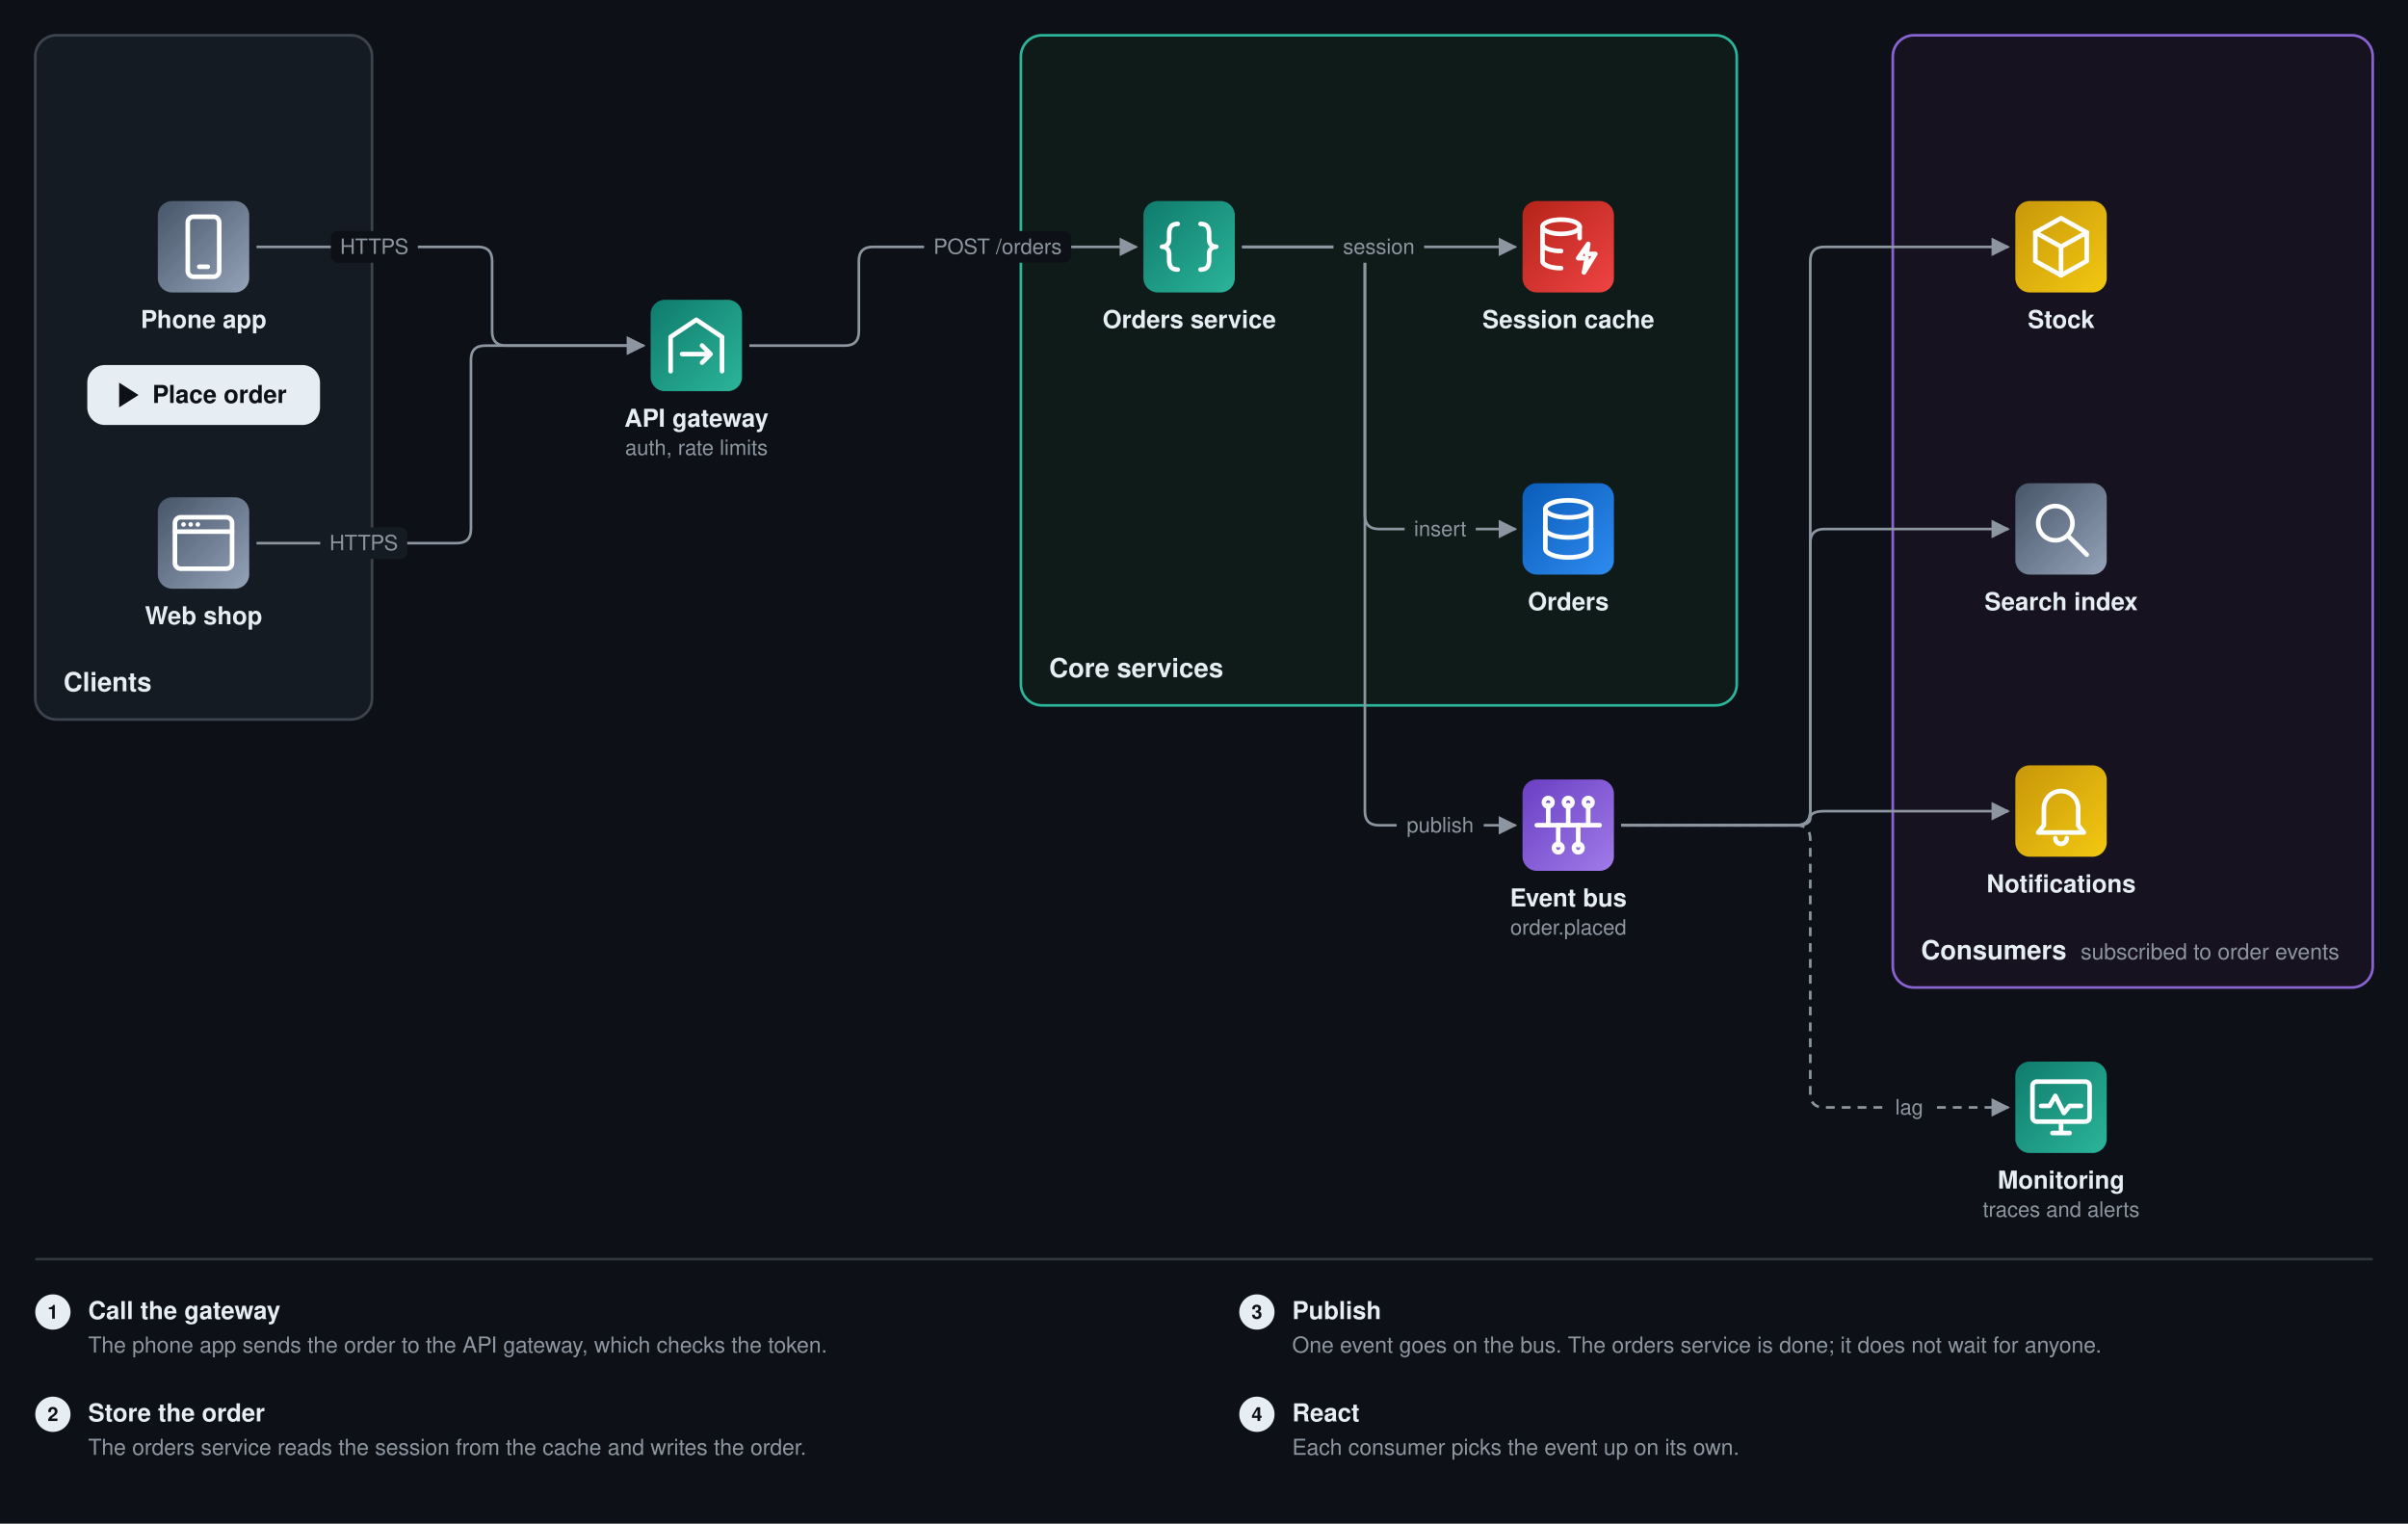
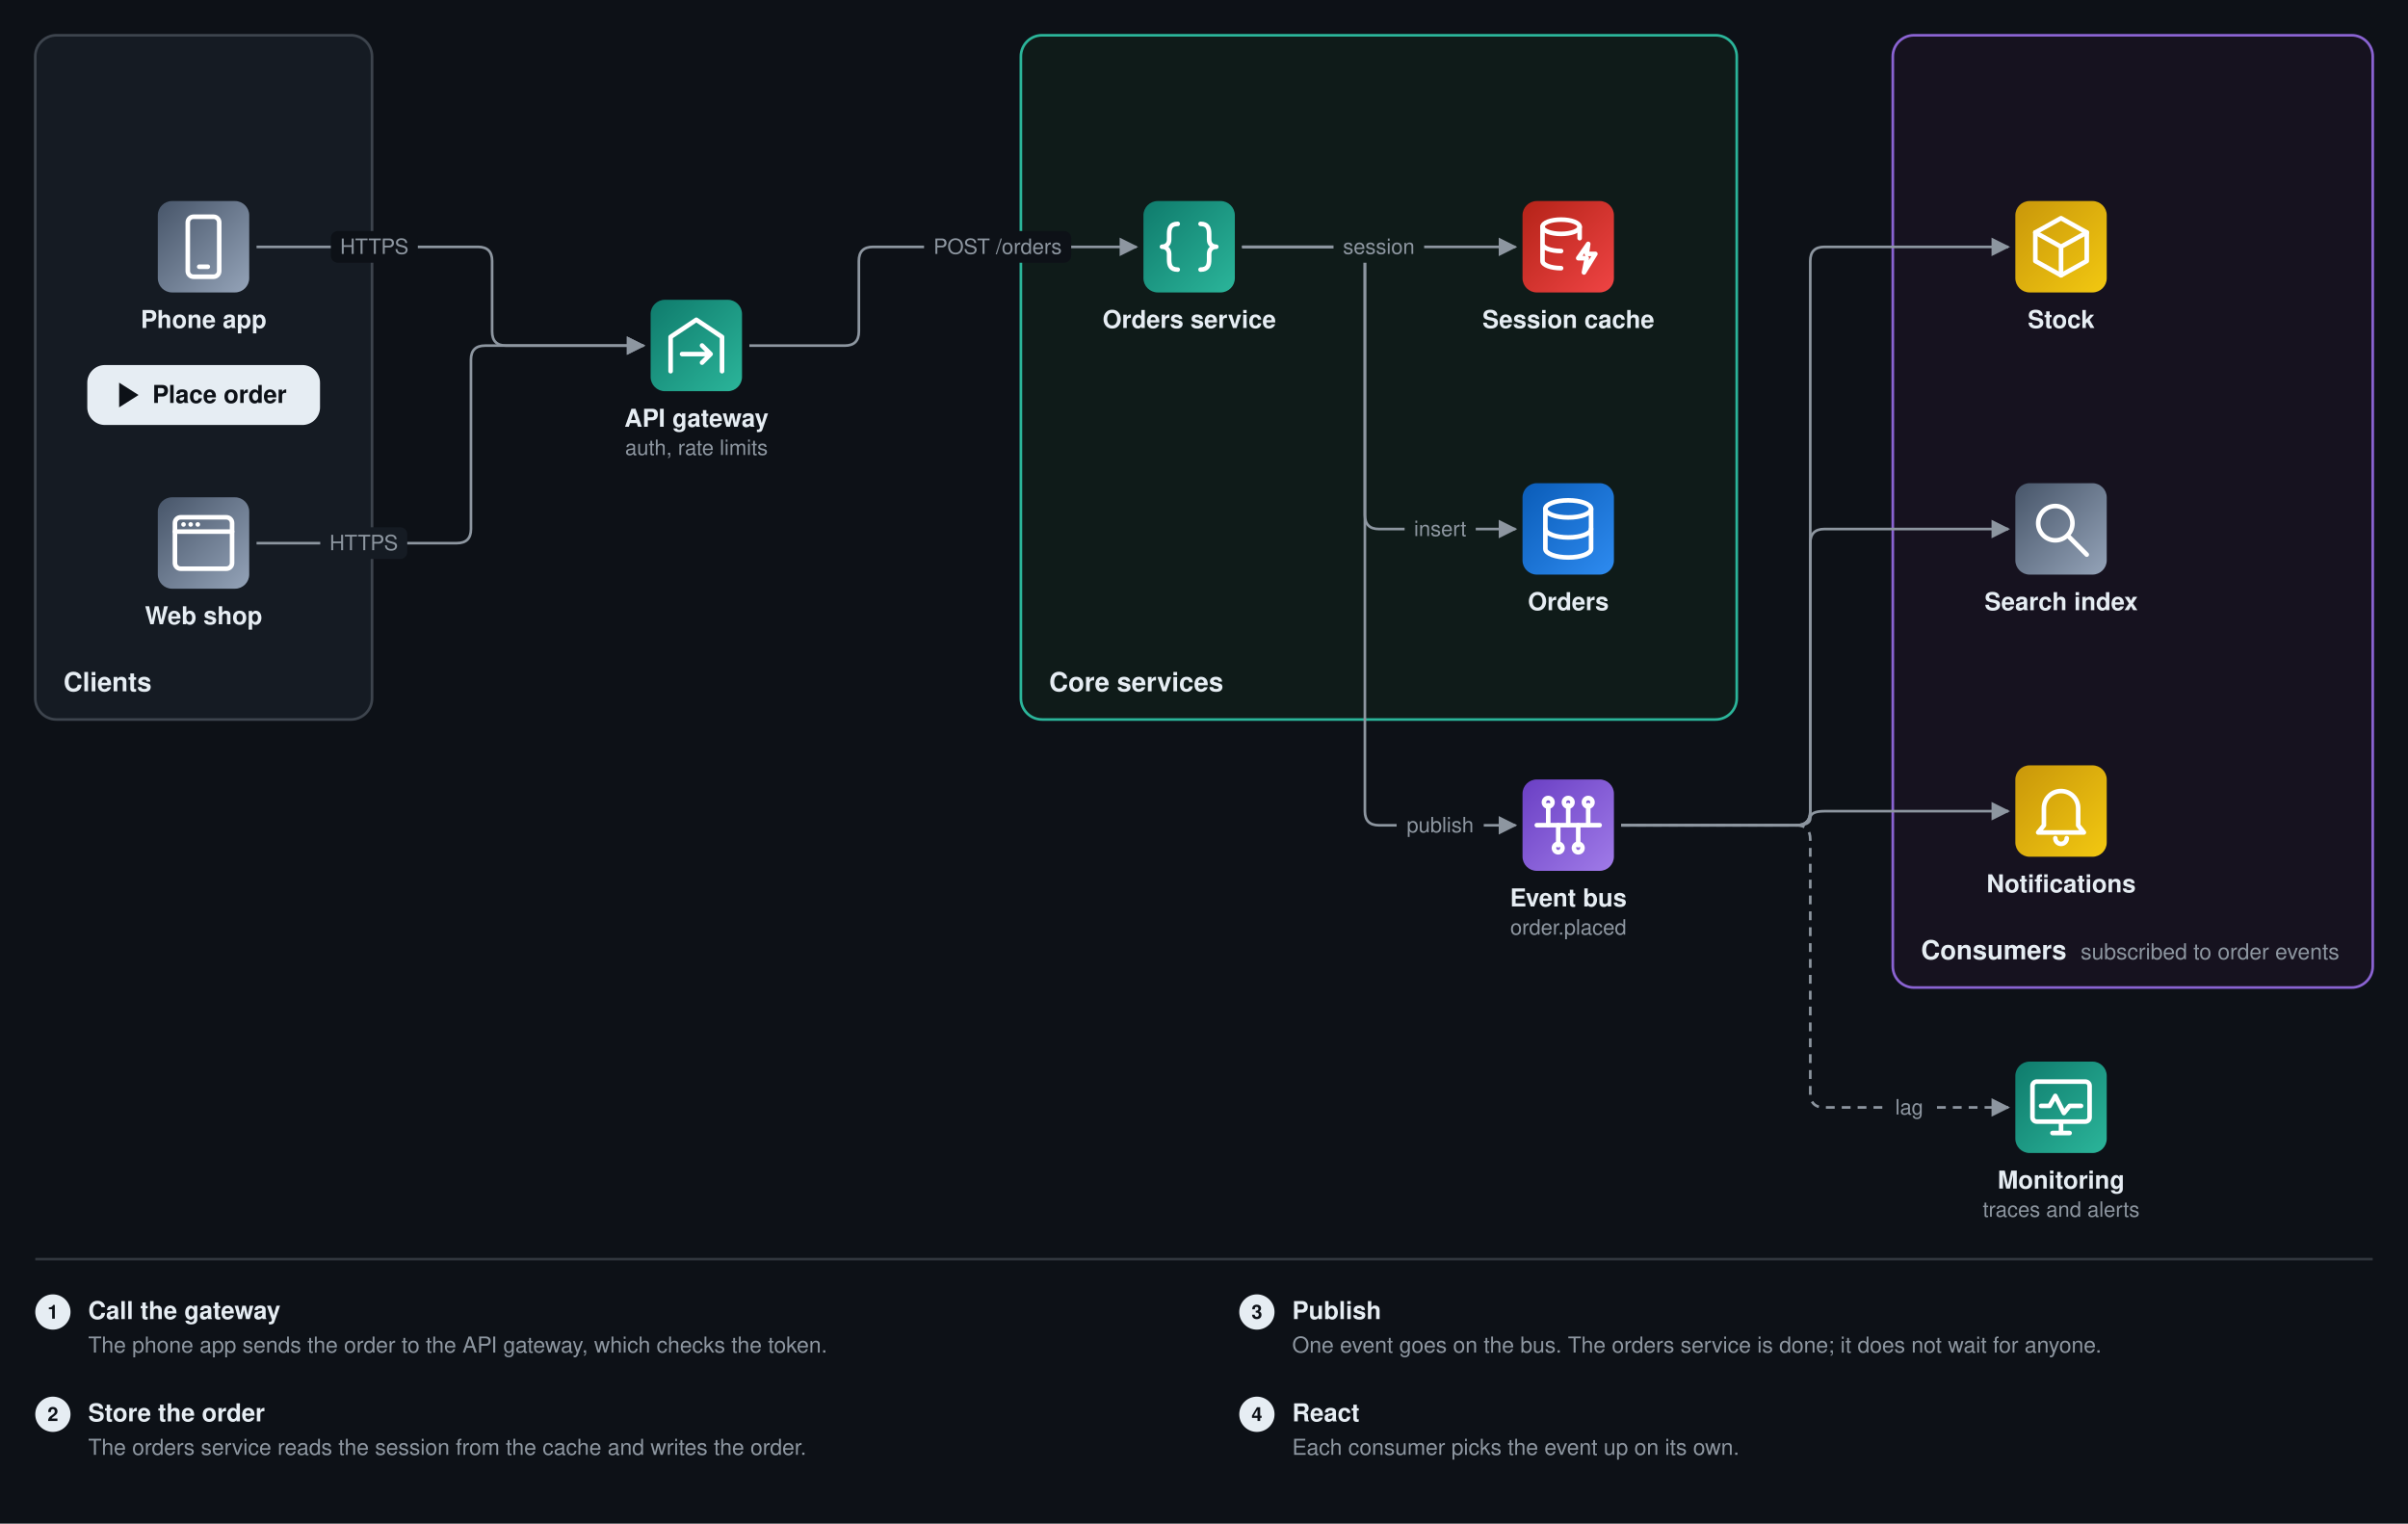
<svg xmlns="http://www.w3.org/2000/svg" viewBox="-115.5 -140 1365.7 864" width="1365.7" height="864" font-family="-apple-system, BlinkMacSystemFont, 'Segoe UI', Helvetica, Arial, sans-serif" role="img" aria-label="Phone and web clients call one gateway. The orders service stores each order and publishes an event, and three consumers react to it on their own: stock, search and notifications.">
  <defs>
    <linearGradient id="tile-amber" x1="0" y1="0" x2="1" y2="1">
      <stop offset="0" stop-color="#c9970a" />
      <stop offset="1" stop-color="#f2c811" />
    </linearGradient>
    <linearGradient id="tile-blue" x1="0" y1="0" x2="1" y2="1">
      <stop offset="0" stop-color="#0a5cb8" />
      <stop offset="1" stop-color="#2e8bf0" />
    </linearGradient>
    <linearGradient id="tile-red" x1="0" y1="0" x2="1" y2="1">
      <stop offset="0" stop-color="#b42318" />
      <stop offset="1" stop-color="#ef4444" />
    </linearGradient>
    <linearGradient id="tile-slate" x1="0" y1="0" x2="1" y2="1">
      <stop offset="0" stop-color="#475569" />
      <stop offset="1" stop-color="#94a3b8" />
    </linearGradient>
    <linearGradient id="tile-teal" x1="0" y1="0" x2="1" y2="1">
      <stop offset="0" stop-color="#0f7b6c" />
      <stop offset="1" stop-color="#2bb59a" />
    </linearGradient>
    <linearGradient id="tile-violet" x1="0" y1="0" x2="1" y2="1">
      <stop offset="0" stop-color="#6a3fc4" />
      <stop offset="1" stop-color="#a07be8" />
    </linearGradient>
  </defs>
  <rect x="-115.5" y="-140" width="1365.7" height="864" fill="#0d1117" />
  <g class="dg-body">
    <g class="grp" data-id="clients" id="g-clients">
      <rect x="-95.5" y="-120" width="191" height="388" rx="12" stroke-width="1.5" fill="#151b23" stroke="#3d444d" />
      <text class="gtitle" x="-79.5" y="252" font-size="15" font-weight="600" fill="#e6edf3">Clients</text>
    </g>
    <g class="grp" data-id="core" id="g-core">
-       <rect x="463.5" y="-120" width="406" height="380" rx="12" stroke-width="1.5" fill="#0f1b19" stroke="#2bb59a" />
-       <text class="gtitle" x="479.5" y="244" font-size="15" font-weight="600" fill="#e6edf3">Core services</text>
+       <rect x="463.5" y="-120" width="406" height="388" rx="12" stroke-width="1.5" fill="#0f1b19" stroke="#2bb59a" />
+       <text class="gtitle" x="479.5" y="252" font-size="15" font-weight="600" fill="#e6edf3">Core services</text>
    </g>
    <g class="grp" data-id="consumers" id="g-consumers">
      <rect x="958" y="-120" width="272.2" height="540" rx="12" stroke-width="1.5" fill="#16121f" stroke="#8a63d2" />
      <text class="gtitle" x="974" y="404" font-size="15" font-weight="600" fill="#e6edf3">Consumers<tspan class="gsub" dx="8" font-size="12.5" font-weight="400" fill="#8d96a0">subscribed to order events</tspan>
      </text>
    </g>
    <g class="edge" id="e-mobile-_gateway" data-id="mobile-&gt;gateway" data-from="mobile" data-to="gateway">
      <path class="base" d="M30 0 L155.6 0 Q163.6 0 163.6 8 L163.6 48 Q163.6 56 171.6 56 L249.5 56" fill="none" stroke-width="1.5" stroke="#8d96a0" />
      <path class="head" d="M250.5 56L240 61.25L240 50.75z" fill="#8d96a0" />
    </g>
    <g class="edge" id="e-web-_gateway" data-id="web-&gt;gateway" data-from="web" data-to="gateway">
      <path class="base" d="M30 168 L143.6 168 Q151.6 168 151.6 160 L151.6 64 Q151.6 56 159.6 56 L249.5 56" fill="none" stroke-width="1.5" stroke="#8d96a0" />
      <path class="head" d="M250.5 56L240 61.25L240 50.75z" fill="#8d96a0" />
    </g>
    <g class="edge" id="e-gateway-_orders" data-id="gateway-&gt;orders" data-from="gateway" data-to="orders">
      <path class="base" d="M309.5 56 L363.6 56 Q371.6 56 371.6 48 L371.6 8 Q371.6 0 379.6 0 L529 0" fill="none" stroke-width="1.5" stroke="#8d96a0" />
      <path class="head" d="M530 0L519.5 5.25L519.5 -5.25z" fill="#8d96a0" />
    </g>
    <g class="edge" id="e-orders-_cache" data-id="orders-&gt;cache" data-from="orders" data-to="cache">
      <path class="base" d="M589 0 L744 0" fill="none" stroke-width="1.5" stroke="#8d96a0" />
      <path class="head" d="M745 0L734.5 5.25L734.5 -5.25z" fill="#8d96a0" />
    </g>
    <g class="edge" id="e-orders-_db" data-id="orders-&gt;db" data-from="orders" data-to="db">
      <path class="base" d="M589 0 L650.6 0 Q658.6 0 658.6 8 L658.6 152 Q658.6 160 666.6 160 L744 160" fill="none" stroke-width="1.5" stroke="#8d96a0" />
      <path class="head" d="M745 160L734.5 165.25L734.5 154.75z" fill="#8d96a0" />
    </g>
    <g class="edge" id="e-orders-_bus" data-id="orders-&gt;bus" data-from="orders" data-to="bus">
      <path class="base" d="M589 0 L650.6 0 Q658.6 0 658.6 8 L658.6 320 Q658.6 328 666.6 328 L744 328" fill="none" stroke-width="1.5" stroke="#8d96a0" />
      <path class="head" d="M745 328L734.5 333.25L734.5 322.75z" fill="#8d96a0" />
    </g>
    <g class="edge" id="e-bus-_stock" data-id="bus-&gt;stock" data-from="bus" data-to="stock">
      <path class="base" d="M804 328 L903.2 328 Q911.2 328 911.2 320 L911.2 8 Q911.2 0 919.2 0 L1023.5 0" fill="none" stroke-width="1.5" stroke="#8d96a0" />
      <path class="head" d="M1024.5 0L1014 5.25L1014 -5.25z" fill="#8d96a0" />
    </g>
    <g class="edge" id="e-bus-_search" data-id="bus-&gt;search" data-from="bus" data-to="search">
      <path class="base" d="M804 328 L903.2 328 Q911.2 328 911.2 320 L911.2 168 Q911.2 160 919.2 160 L1023.5 160" fill="none" stroke-width="1.5" stroke="#8d96a0" />
      <path class="head" d="M1024.5 160L1014 165.25L1014 154.75z" fill="#8d96a0" />
    </g>
    <g class="edge" id="e-bus-_notify" data-id="bus-&gt;notify" data-from="bus" data-to="notify">
      <path class="base" d="M804 328 L903.2 328 Q911.2 328 911.2 324 L911.2 324 Q911.2 320 919.2 320 L1023.5 320" fill="none" stroke-width="1.5" stroke="#8d96a0" />
      <path class="head" d="M1024.5 320L1014 325.25L1014 314.75z" fill="#8d96a0" />
    </g>
    <g class="edge" id="e-bus-_monitor" data-id="bus-&gt;monitor" data-from="bus" data-to="monitor">
      <path class="base" d="M804 328 L903.2 328 Q911.2 328 911.2 336 L911.2 480 Q911.2 488 919.2 488 L1023.5 488" fill="none" stroke-width="1.5" stroke-dasharray="5 4" stroke="#8d96a0" />
      <path class="head" d="M1024.5 488L1014 493.25L1014 482.75z" fill="#8d96a0" />
    </g>
    <g class="labels">
      <g class="elab" data-edge="mobile-&gt;gateway">
        <rect x="72.13" y="-9" width="49.35" height="18" rx="4" fill="#0d1117" />
        <text class="elabel" x="96.8" y="4" font-size="12" text-anchor="middle" fill="#8d96a0">HTTPS</text>
      </g>
      <g class="elab" data-edge="web-&gt;gateway">
        <rect x="66.13" y="159" width="49.35" height="18" rx="4" fill="#151b23" />
        <text class="elabel" x="90.8" y="172" font-size="12" text-anchor="middle" fill="#8d96a0">HTTPS</text>
      </g>
      <g class="elab" data-edge="gateway-&gt;orders">
        <rect x="408.58" y="-9" width="83.44" height="18" rx="4" fill="#0d1117" />
        <text class="elabel" x="450.3" y="4" font-size="12" text-anchor="middle" fill="#8d96a0">POST /orders</text>
      </g>
      <g class="elab" data-edge="orders-&gt;cache">
        <rect x="640.81" y="-9" width="51.39" height="18" rx="4" fill="#0f1b19" />
        <text class="elabel" x="666.5" y="4" font-size="12" text-anchor="middle" fill="#8d96a0">session</text>
      </g>
      <g class="elab" data-edge="orders-&gt;db">
        <rect x="681.13" y="151" width="40.34" height="18" rx="4" fill="#0f1b19" />
        <text class="elabel" x="701.3" y="164" font-size="12" text-anchor="middle" fill="#8d96a0">insert</text>
      </g>
      <g class="elab" data-edge="orders-&gt;bus">
        <rect x="676.6" y="319" width="49.41" height="18" rx="4" fill="#0d1117" />
        <text class="elabel" x="701.3" y="332" font-size="12" text-anchor="middle" fill="#8d96a0">publish</text>
      </g>
      <g class="elab" data-edge="bus-&gt;monitor">
        <rect x="954" y="479" width="26.7" height="18" rx="4" fill="#0d1117" />
        <text class="elabel" x="967.35" y="492" font-size="12" text-anchor="middle" fill="#8d96a0">lag</text>
      </g>
    </g>
    <g class="node" id="n-mobile" data-id="mobile">
      <g class="tile" transform="translate(-26 -26) scale(0.81)">
        <rect width="64" height="64" rx="10" fill="url(#tile-slate)" />
        <g class="glyph" fill="none" stroke="#fff" stroke-width="3.2" stroke-linecap="round" stroke-linejoin="round">
          <rect x="21" y="11" width="22" height="42" rx="4" />
          <path d="M29 46h6" />
        </g>
      </g>
      <text class="ntitle" x="0" y="46" font-size="14" font-weight="600" text-anchor="middle" fill="#e6edf3">Phone app</text>
      <g class="trigger" data-node="mobile" role="button" tabindex="0" aria-label="Place order: play the scenario" data-plays="order">
        <rect class="btnbg" x="-66" y="67" width="132" height="34" rx="10" fill="#e6edf3" />
        <path class="btnicon" d="M-47.93 77l11 7-11 7z" fill="#0d1117" />
        <text class="btntext" x="9" y="88.5" font-size="14" font-weight="600" text-anchor="middle" fill="#0d1117">Place order</text>
      </g>
    </g>
    <g class="node" id="n-web" data-id="web">
      <g class="tile" transform="translate(-26 142) scale(0.81)">
        <rect width="64" height="64" rx="10" fill="url(#tile-slate)" />
        <g class="glyph" fill="none" stroke="#fff" stroke-width="3.2" stroke-linecap="round" stroke-linejoin="round">
          <rect x="12" y="14" width="40" height="36" rx="4" />
          <path d="M12 24h40M18 19h.01M23 19h.01M28 19h.01" />
        </g>
      </g>
      <text class="ntitle" x="0" y="214" font-size="14" font-weight="600" text-anchor="middle" fill="#e6edf3">Web shop</text>
    </g>
    <g class="node" id="n-gateway" data-id="gateway">
      <g class="tile" transform="translate(253.5 30) scale(0.81)">
        <rect width="64" height="64" rx="10" fill="url(#tile-teal)" />
        <g class="glyph" fill="none" stroke="#fff" stroke-width="3.2" stroke-linecap="round" stroke-linejoin="round">
          <path d="M14 50V26l18-12 18 12v24" />
          <path d="M22 38h20M36 32l6 6-6 6" />
        </g>
      </g>
      <text class="ntitle" x="279.5" y="102" font-size="14" font-weight="600" text-anchor="middle" fill="#e6edf3">API gateway</text>
      <text class="nsub" x="279.5" y="118" font-size="12" text-anchor="middle" fill="#8d96a0">auth, rate limits</text>
    </g>
    <g class="node" id="n-orders" data-id="orders">
      <g class="tile" transform="translate(533 -26) scale(0.81)">
        <rect width="64" height="64" rx="10" fill="url(#tile-teal)" />
        <g class="glyph" fill="none" stroke="#fff" stroke-width="3.2" stroke-linecap="round" stroke-linejoin="round">
          <path d="M24 16c-5 0-6 3-6 7v4c0 3-2 5-5 5 3 0 5 2 5 5v4c0 4 1 7 6 7" />
          <path d="M40 16c5 0 6 3 6 7v4c0 3 2 5 5 5-3 0-5 2-5 5v4c0 4-1 7-6 7" />
        </g>
      </g>
      <text class="ntitle" x="559" y="46" font-size="14" font-weight="600" text-anchor="middle" fill="#e6edf3">Orders service</text>
    </g>
    <g class="node" id="n-cache" data-id="cache">
      <g class="tile" transform="translate(748 -26) scale(0.81)">
        <rect width="64" height="64" rx="10" fill="url(#tile-red)" />
        <g class="glyph" fill="none" stroke="#fff" stroke-width="3.2" stroke-linecap="round" stroke-linejoin="round">
          <ellipse cx="27" cy="18" rx="13" ry="5" />
          <path d="M14 18v24c0 2.8 5.8 5 13 5M40 18v8M14 30c0 2.8 5.8 5 13 5" />
          <path d="M46 30l-7 10h6l-2 10 8-13h-6z" />
        </g>
      </g>
      <text class="ntitle" x="774" y="46" font-size="14" font-weight="600" text-anchor="middle" fill="#e6edf3">Session cache</text>
    </g>
    <g class="node" id="n-db" data-id="db">
      <g class="tile" transform="translate(748 134) scale(0.81)">
        <rect width="64" height="64" rx="10" fill="url(#tile-blue)" />
        <g class="glyph" fill="none" stroke="#fff" stroke-width="3.2" stroke-linecap="round" stroke-linejoin="round">
          <ellipse cx="32" cy="18" rx="16" ry="6" />
          <path d="M16 18v28c0 3.3 7.2 6 16 6s16-2.7 16-6V18" />
          <path d="M16 32c0 3.3 7.2 6 16 6s16-2.7 16-6" />
        </g>
      </g>
      <text class="ntitle" x="774" y="206" font-size="14" font-weight="600" text-anchor="middle" fill="#e6edf3">Orders</text>
    </g>
    <g class="node" id="n-bus" data-id="bus">
      <g class="tile" transform="translate(748 302) scale(0.81)">
        <rect width="64" height="64" rx="10" fill="url(#tile-violet)" />
        <g class="glyph" fill="none" stroke="#fff" stroke-width="3.2" stroke-linecap="round" stroke-linejoin="round">
          <path d="M10 32h44" />
          <path d="M18 18v14M32 18v14M46 18v14M25 46V32M39 46V32" />
          <circle cx="18" cy="16" r="3" />
          <circle cx="32" cy="16" r="3" />
          <circle cx="46" cy="16" r="3" />
          <circle cx="25" cy="48" r="3" />
          <circle cx="39" cy="48" r="3" />
        </g>
      </g>
      <text class="ntitle" x="774" y="374" font-size="14" font-weight="600" text-anchor="middle" fill="#e6edf3">Event bus</text>
      <text class="nsub" x="774" y="390" font-size="12" text-anchor="middle" fill="#8d96a0">order.placed</text>
    </g>
    <g class="node" id="n-stock" data-id="stock">
      <g class="tile" transform="translate(1027.5 -26) scale(0.81)">
        <rect width="64" height="64" rx="10" fill="url(#tile-amber)" />
        <g class="glyph" fill="none" stroke="#fff" stroke-width="3.2" stroke-linecap="round" stroke-linejoin="round">
          <path d="M32 12 50 22v20L32 52 14 42V22z" />
          <path d="M14 22l18 10 18-10M32 32v20" />
        </g>
      </g>
      <text class="ntitle" x="1053.5" y="46" font-size="14" font-weight="600" text-anchor="middle" fill="#e6edf3">Stock</text>
    </g>
    <g class="node" id="n-search" data-id="search">
      <g class="tile" transform="translate(1027.5 134) scale(0.81)">
        <rect width="64" height="64" rx="10" fill="url(#tile-slate)" />
        <g class="glyph" fill="none" stroke="#fff" stroke-width="3.2" stroke-linecap="round" stroke-linejoin="round">
          <circle cx="28" cy="28" r="12" />
          <path d="M37 37l13 13" />
        </g>
      </g>
      <text class="ntitle" x="1053.5" y="206" font-size="14" font-weight="600" text-anchor="middle" fill="#e6edf3">Search index</text>
    </g>
    <g class="node" id="n-notify" data-id="notify">
      <g class="tile" transform="translate(1027.5 294) scale(0.81)">
        <rect width="64" height="64" rx="10" fill="url(#tile-amber)" />
        <g class="glyph" fill="none" stroke="#fff" stroke-width="3.2" stroke-linecap="round" stroke-linejoin="round">
          <path d="M20 42V30a12 12 0 0 1 24 0v12l4 5H16z" />
          <path d="M28 51a4 4 0 0 0 8 0" />
        </g>
      </g>
      <text class="ntitle" x="1053.5" y="366" font-size="14" font-weight="600" text-anchor="middle" fill="#e6edf3">Notifications</text>
    </g>
    <g class="node" id="n-monitor" data-id="monitor">
      <g class="tile" transform="translate(1027.5 462) scale(0.81)">
        <rect width="64" height="64" rx="10" fill="url(#tile-teal)" />
        <g class="glyph" fill="none" stroke="#fff" stroke-width="3.2" stroke-linecap="round" stroke-linejoin="round">
          <rect x="12" y="14" width="40" height="28" rx="3" />
          <path d="M26 50h12M32 42v8" />
          <path d="M18 31h6l4-7 6 12 4-5h8" />
        </g>
      </g>
      <text class="ntitle" x="1053.5" y="534" font-size="14" font-weight="600" text-anchor="middle" fill="#e6edf3">Monitoring</text>
      <text class="nsub" x="1053.5" y="550" font-size="12" text-anchor="middle" fill="#8d96a0">traces and alerts</text>
    </g>
  </g>
  <line x1="-95.5" y1="574" x2="1230.2" y2="574" stroke-width="1.5" stroke="#30363d" />
  <circle cx="-85.5" cy="604" r="10" fill="#e6edf3" />
  <text x="-85.5" y="607.8" font-size="11" font-weight="600" text-anchor="middle" fill="#0d1117">1</text>
  <text x="-65.5" y="608" font-size="14" font-weight="600" fill="#e6edf3">Call the gateway</text>
  <text x="-65.5" y="627" font-size="12.5" fill="#8d96a0">The phone app sends the order to the API gateway, which checks the token.</text>
  <circle cx="-85.5" cy="662" r="10" fill="#e6edf3" />
  <text x="-85.5" y="665.8" font-size="11" font-weight="600" text-anchor="middle" fill="#0d1117">2</text>
  <text x="-65.5" y="666" font-size="14" font-weight="600" fill="#e6edf3">Store the order</text>
  <text x="-65.5" y="685" font-size="12.5" fill="#8d96a0">The orders service reads the session from the cache and writes the order.</text>
  <circle cx="597.35" cy="604" r="10" fill="#e6edf3" />
  <text x="597.35" y="607.8" font-size="11" font-weight="600" text-anchor="middle" fill="#0d1117">3</text>
  <text x="617.35" y="608" font-size="14" font-weight="600" fill="#e6edf3">Publish</text>
  <text x="617.35" y="627" font-size="12.5" fill="#8d96a0">One event goes on the bus. The orders service is done; it does not wait for anyone.</text>
  <circle cx="597.35" cy="662" r="10" fill="#e6edf3" />
  <text x="597.35" y="665.8" font-size="11" font-weight="600" text-anchor="middle" fill="#0d1117">4</text>
  <text x="617.35" y="666" font-size="14" font-weight="600" fill="#e6edf3">React</text>
  <text x="617.35" y="685" font-size="12.5" fill="#8d96a0">Each consumer picks the event up on its own.</text>
</svg>
